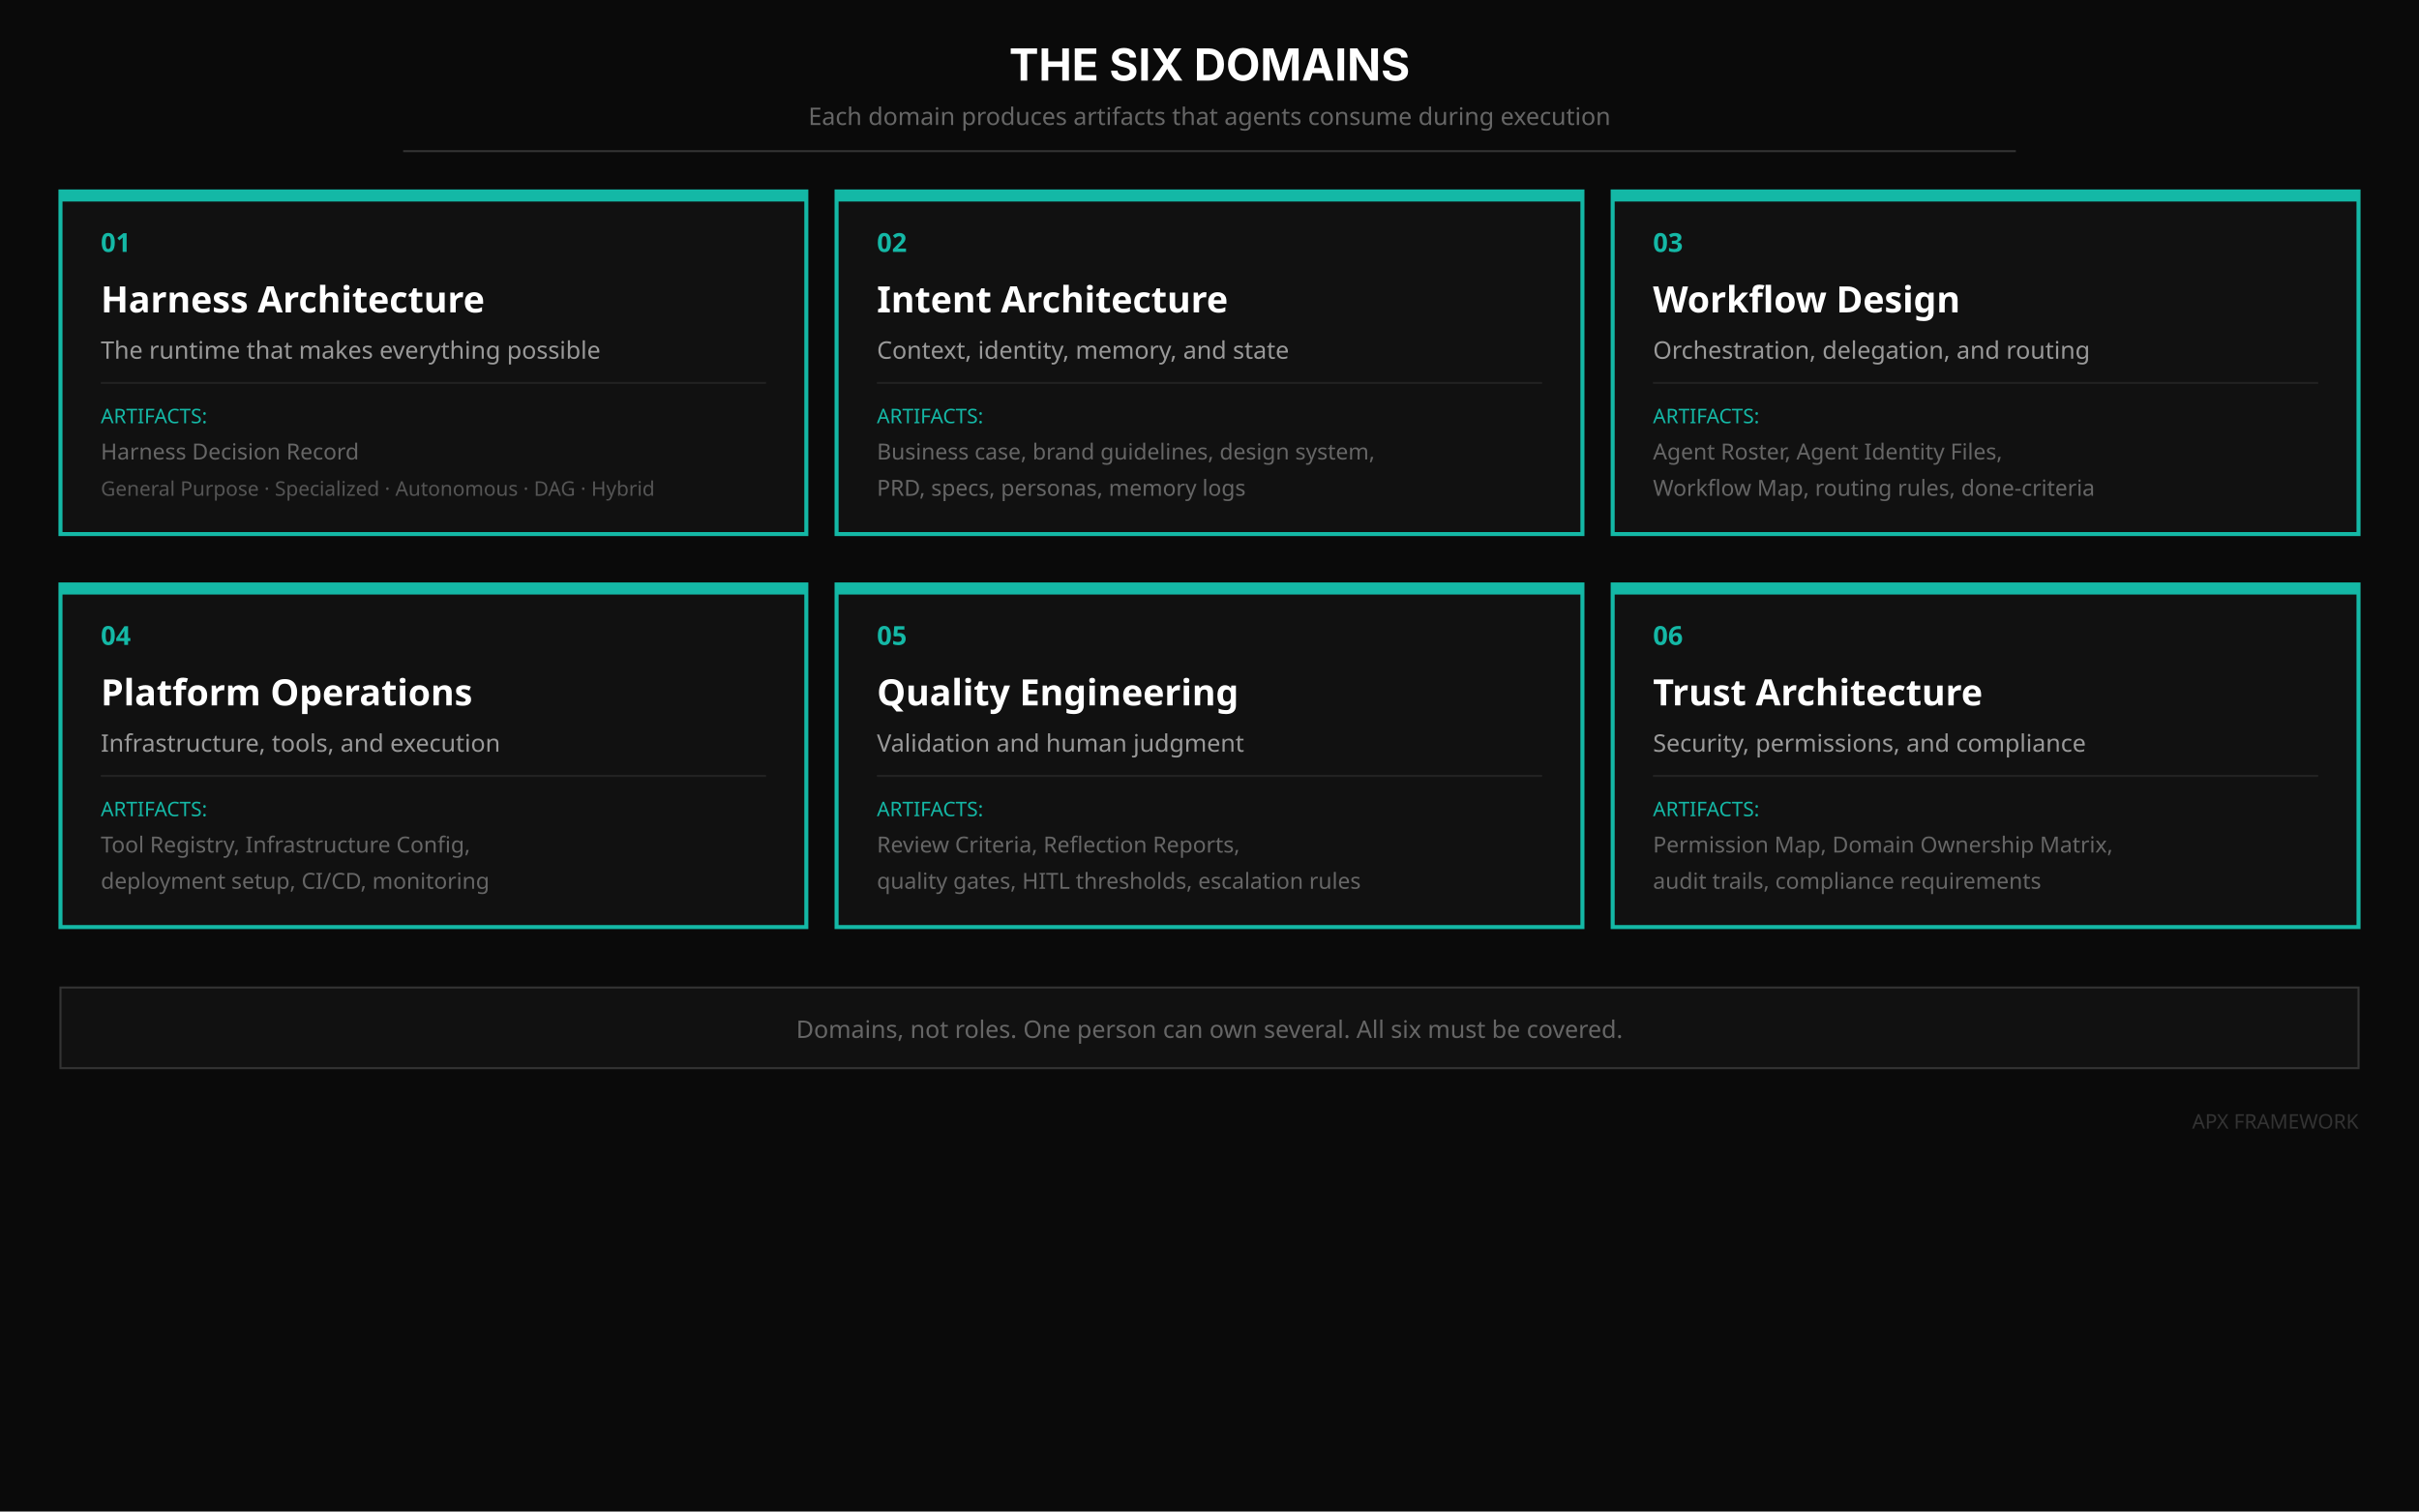
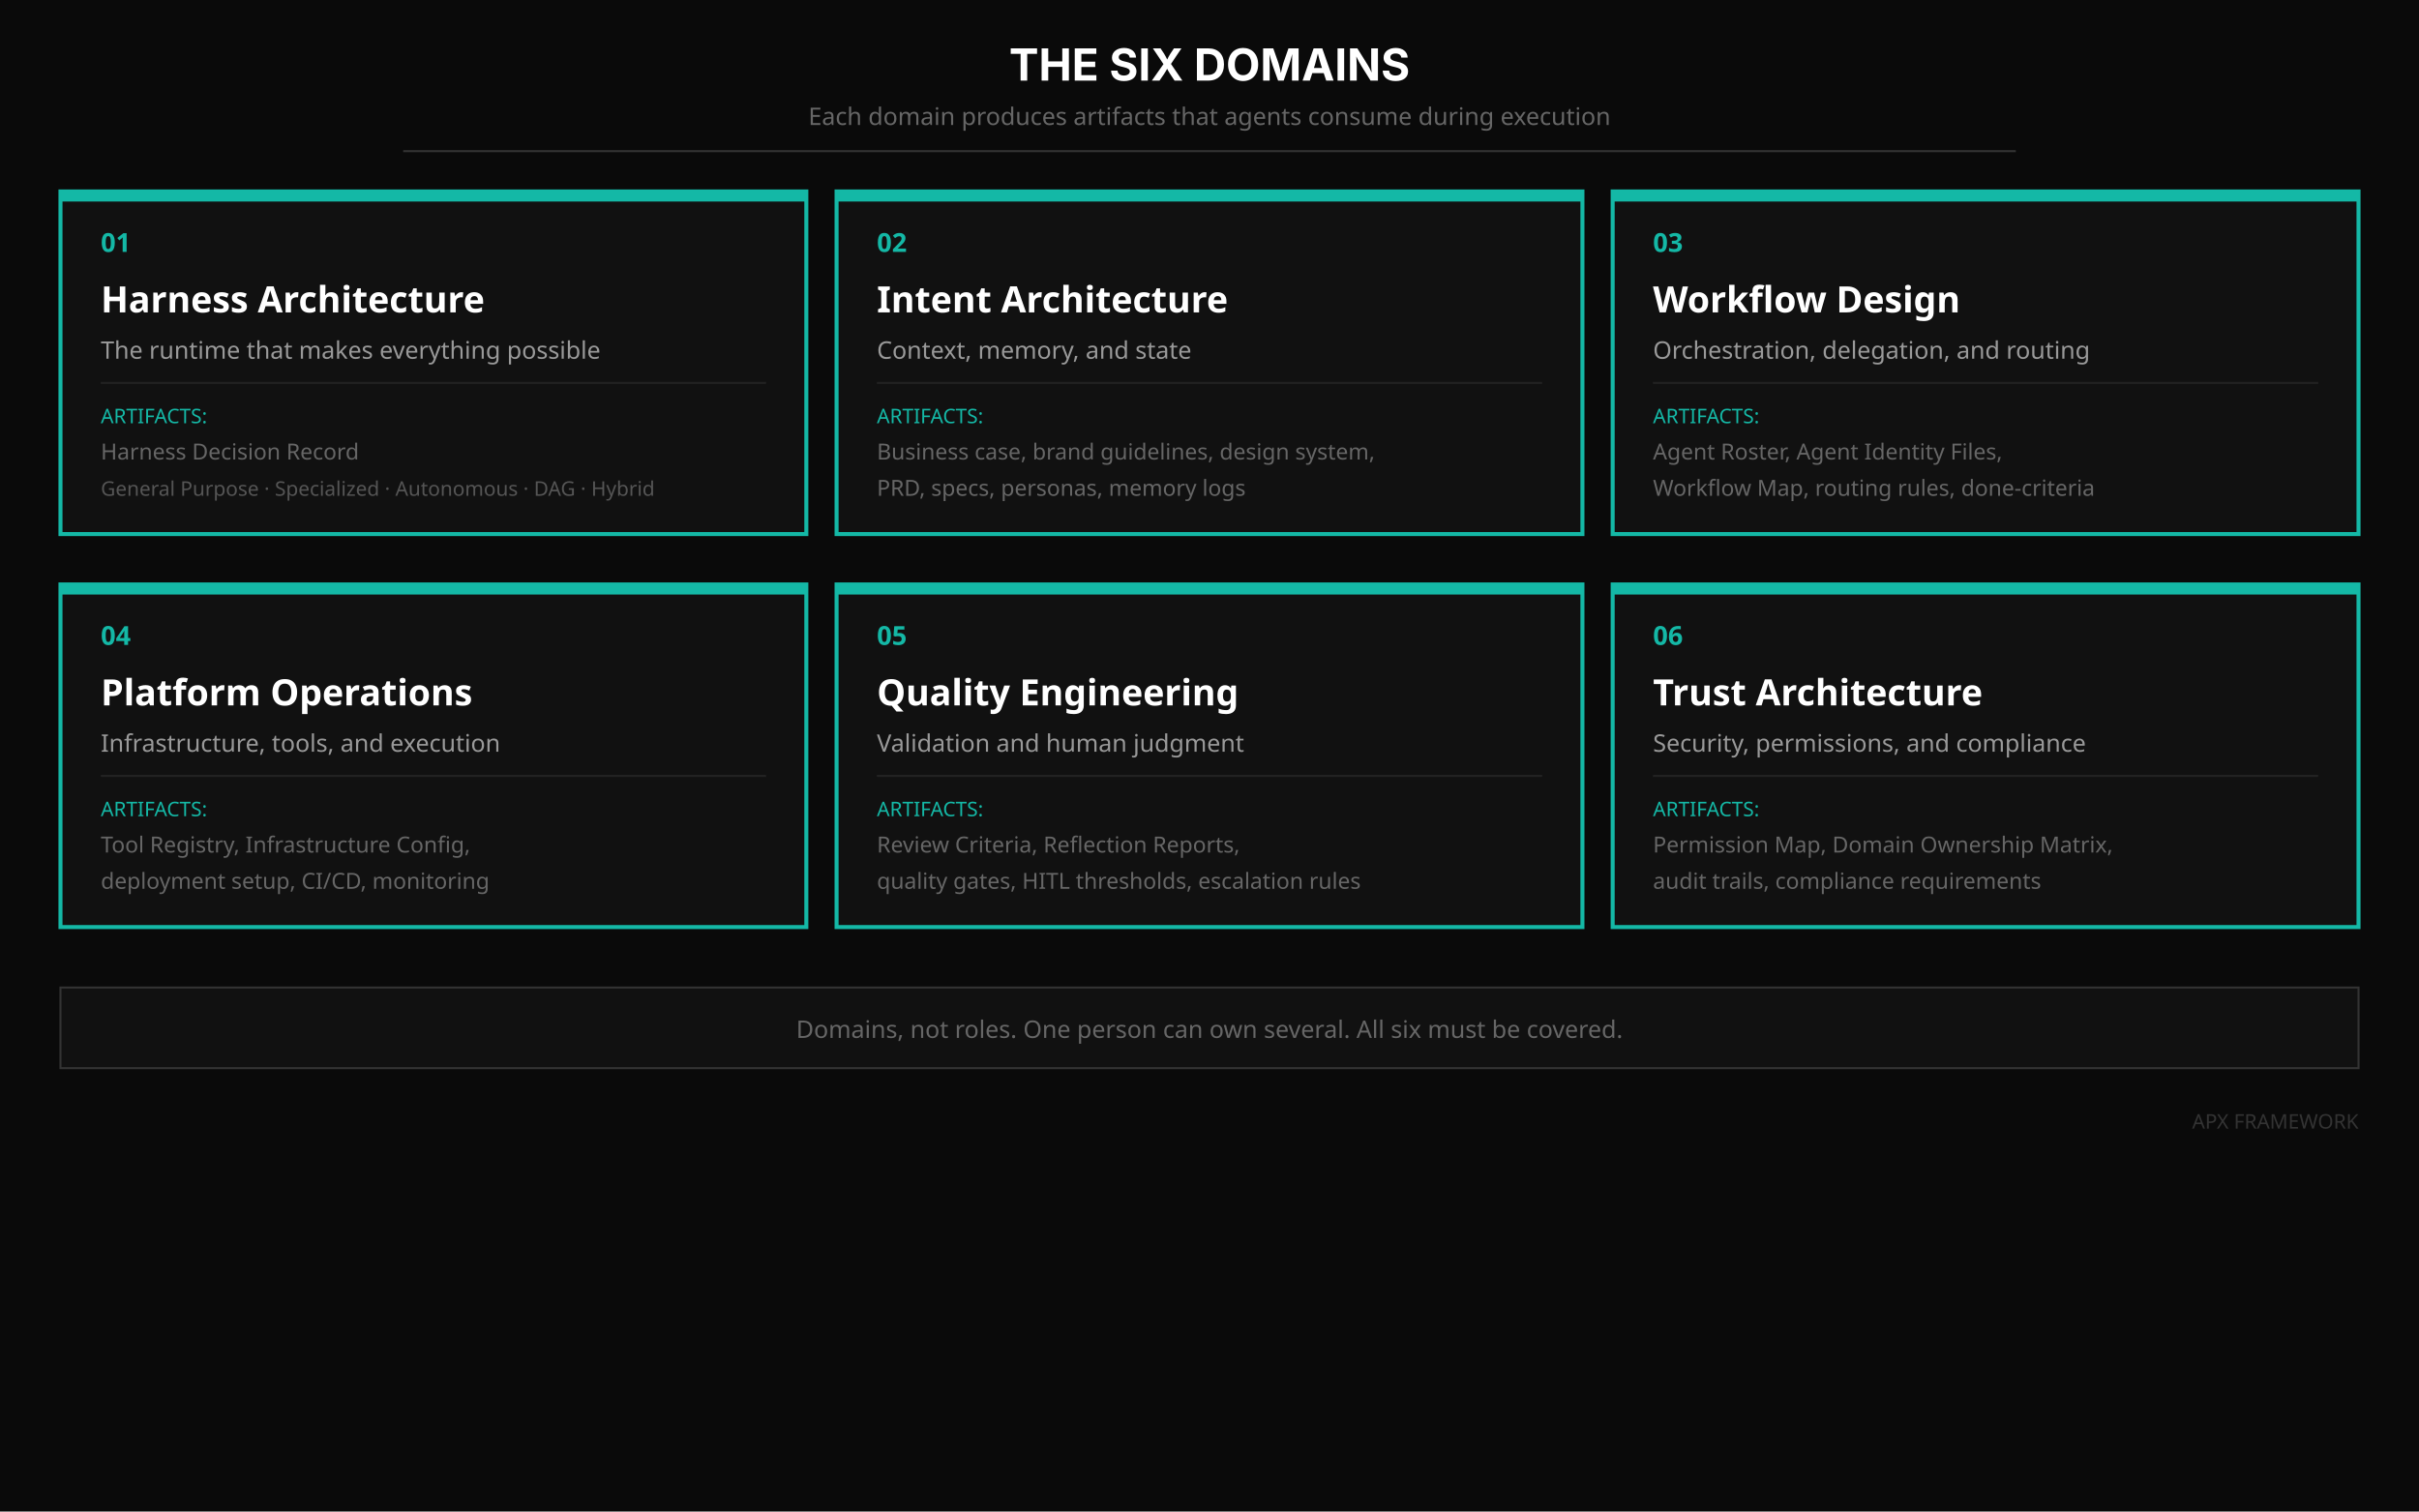
<svg xmlns="http://www.w3.org/2000/svg" viewBox="0 0 1200 750" width="1200" height="750">
  <rect width="1200" height="750" fill="#0a0a0a" />
  <text x="600" y="40" text-anchor="middle" font-family="system-ui, -apple-system, sans-serif" font-size="22" font-weight="700" fill="#ffffff">THE SIX DOMAINS</text>
  <text x="600" y="62" text-anchor="middle" font-family="system-ui, sans-serif" font-size="12" fill="#666">Each domain produces artifacts that agents consume during execution</text>
  <line x1="200" y1="75" x2="1000" y2="75" stroke="#333" stroke-width="1" />
  <rect x="30" y="95" width="370" height="170" fill="#111" stroke="#14b8a6" stroke-width="2" />
  <rect x="30" y="95" width="370" height="5" fill="#14b8a6" />
  <text x="50" y="125" font-family="system-ui, sans-serif" font-size="13" fill="#14b8a6" font-weight="600">01</text>
  <text x="50" y="155" font-family="system-ui, sans-serif" font-size="18" font-weight="700" fill="#ffffff">Harness Architecture</text>
  <text x="50" y="178" font-family="system-ui, sans-serif" font-size="12" fill="#999">The runtime that makes everything possible</text>
  <line x1="50" y1="190" x2="380" y2="190" stroke="#222" stroke-width="1" />
  <text x="50" y="210" font-family="system-ui, sans-serif" font-size="10" fill="#14b8a6">ARTIFACTS:</text>
  <text x="50" y="228" font-family="system-ui, sans-serif" font-size="11" fill="#666">Harness Decision Record</text>
  <text x="50" y="246" font-family="system-ui, sans-serif" font-size="10" fill="#555">General Purpose · Specialized · Autonomous · DAG · Hybrid</text>
  <rect x="415" y="95" width="370" height="170" fill="#111" stroke="#14b8a6" stroke-width="2" />
  <rect x="415" y="95" width="370" height="5" fill="#14b8a6" />
  <text x="435" y="125" font-family="system-ui, sans-serif" font-size="13" fill="#14b8a6" font-weight="600">02</text>
  <text x="435" y="155" font-family="system-ui, sans-serif" font-size="18" font-weight="700" fill="#ffffff">Intent Architecture</text>
-   <text x="435" y="178" font-family="system-ui, sans-serif" font-size="12" fill="#999">Context, identity, memory, and state</text>
+   <text x="435" y="178" font-family="system-ui, sans-serif" font-size="12" fill="#999">Context, memory, and state</text>
  <line x1="435" y1="190" x2="765" y2="190" stroke="#222" stroke-width="1" />
  <text x="435" y="210" font-family="system-ui, sans-serif" font-size="10" fill="#14b8a6">ARTIFACTS:</text>
  <text x="435" y="228" font-family="system-ui, sans-serif" font-size="11" fill="#666">Business case, brand guidelines, design system,</text>
  <text x="435" y="246" font-family="system-ui, sans-serif" font-size="11" fill="#666">PRD, specs, personas, memory logs</text>
  <rect x="800" y="95" width="370" height="170" fill="#111" stroke="#14b8a6" stroke-width="2" />
  <rect x="800" y="95" width="370" height="5" fill="#14b8a6" />
  <text x="820" y="125" font-family="system-ui, sans-serif" font-size="13" fill="#14b8a6" font-weight="600">03</text>
  <text x="820" y="155" font-family="system-ui, sans-serif" font-size="18" font-weight="700" fill="#ffffff">Workflow Design</text>
  <text x="820" y="178" font-family="system-ui, sans-serif" font-size="12" fill="#999">Orchestration, delegation, and routing</text>
  <line x1="820" y1="190" x2="1150" y2="190" stroke="#222" stroke-width="1" />
  <text x="820" y="210" font-family="system-ui, sans-serif" font-size="10" fill="#14b8a6">ARTIFACTS:</text>
  <text x="820" y="228" font-family="system-ui, sans-serif" font-size="11" fill="#666">Agent Roster, Agent Identity Files,</text>
  <text x="820" y="246" font-family="system-ui, sans-serif" font-size="11" fill="#666">Workflow Map, routing rules, done-criteria</text>
  <rect x="30" y="290" width="370" height="170" fill="#111" stroke="#14b8a6" stroke-width="2" />
  <rect x="30" y="290" width="370" height="5" fill="#14b8a6" />
  <text x="50" y="320" font-family="system-ui, sans-serif" font-size="13" fill="#14b8a6" font-weight="600">04</text>
  <text x="50" y="350" font-family="system-ui, sans-serif" font-size="18" font-weight="700" fill="#ffffff">Platform Operations</text>
  <text x="50" y="373" font-family="system-ui, sans-serif" font-size="12" fill="#999">Infrastructure, tools, and execution</text>
  <line x1="50" y1="385" x2="380" y2="385" stroke="#222" stroke-width="1" />
  <text x="50" y="405" font-family="system-ui, sans-serif" font-size="10" fill="#14b8a6">ARTIFACTS:</text>
  <text x="50" y="423" font-family="system-ui, sans-serif" font-size="11" fill="#666">Tool Registry, Infrastructure Config,</text>
  <text x="50" y="441" font-family="system-ui, sans-serif" font-size="11" fill="#666">deployment setup, CI/CD, monitoring</text>
  <rect x="415" y="290" width="370" height="170" fill="#111" stroke="#14b8a6" stroke-width="2" />
  <rect x="415" y="290" width="370" height="5" fill="#14b8a6" />
  <text x="435" y="320" font-family="system-ui, sans-serif" font-size="13" fill="#14b8a6" font-weight="600">05</text>
  <text x="435" y="350" font-family="system-ui, sans-serif" font-size="18" font-weight="700" fill="#ffffff">Quality Engineering</text>
  <text x="435" y="373" font-family="system-ui, sans-serif" font-size="12" fill="#999">Validation and human judgment</text>
  <line x1="435" y1="385" x2="765" y2="385" stroke="#222" stroke-width="1" />
  <text x="435" y="405" font-family="system-ui, sans-serif" font-size="10" fill="#14b8a6">ARTIFACTS:</text>
  <text x="435" y="423" font-family="system-ui, sans-serif" font-size="11" fill="#666">Review Criteria, Reflection Reports,</text>
  <text x="435" y="441" font-family="system-ui, sans-serif" font-size="11" fill="#666">quality gates, HITL thresholds, escalation rules</text>
  <rect x="800" y="290" width="370" height="170" fill="#111" stroke="#14b8a6" stroke-width="2" />
  <rect x="800" y="290" width="370" height="5" fill="#14b8a6" />
  <text x="820" y="320" font-family="system-ui, sans-serif" font-size="13" fill="#14b8a6" font-weight="600">06</text>
  <text x="820" y="350" font-family="system-ui, sans-serif" font-size="18" font-weight="700" fill="#ffffff">Trust Architecture</text>
  <text x="820" y="373" font-family="system-ui, sans-serif" font-size="12" fill="#999">Security, permissions, and compliance</text>
  <line x1="820" y1="385" x2="1150" y2="385" stroke="#222" stroke-width="1" />
  <text x="820" y="405" font-family="system-ui, sans-serif" font-size="10" fill="#14b8a6">ARTIFACTS:</text>
  <text x="820" y="423" font-family="system-ui, sans-serif" font-size="11" fill="#666">Permission Map, Domain Ownership Matrix,</text>
  <text x="820" y="441" font-family="system-ui, sans-serif" font-size="11" fill="#666">audit trails, compliance requirements</text>
  <rect x="30" y="490" width="1140" height="40" fill="#111" stroke="#333" stroke-width="1" />
  <text x="600" y="515" text-anchor="middle" font-family="system-ui, sans-serif" font-size="12" fill="#666">Domains, not roles. One person can own several. All six must be covered.</text>
  <text x="1170" y="560" text-anchor="end" font-family="system-ui, sans-serif" font-size="10" fill="#333">APX FRAMEWORK</text>
</svg>
